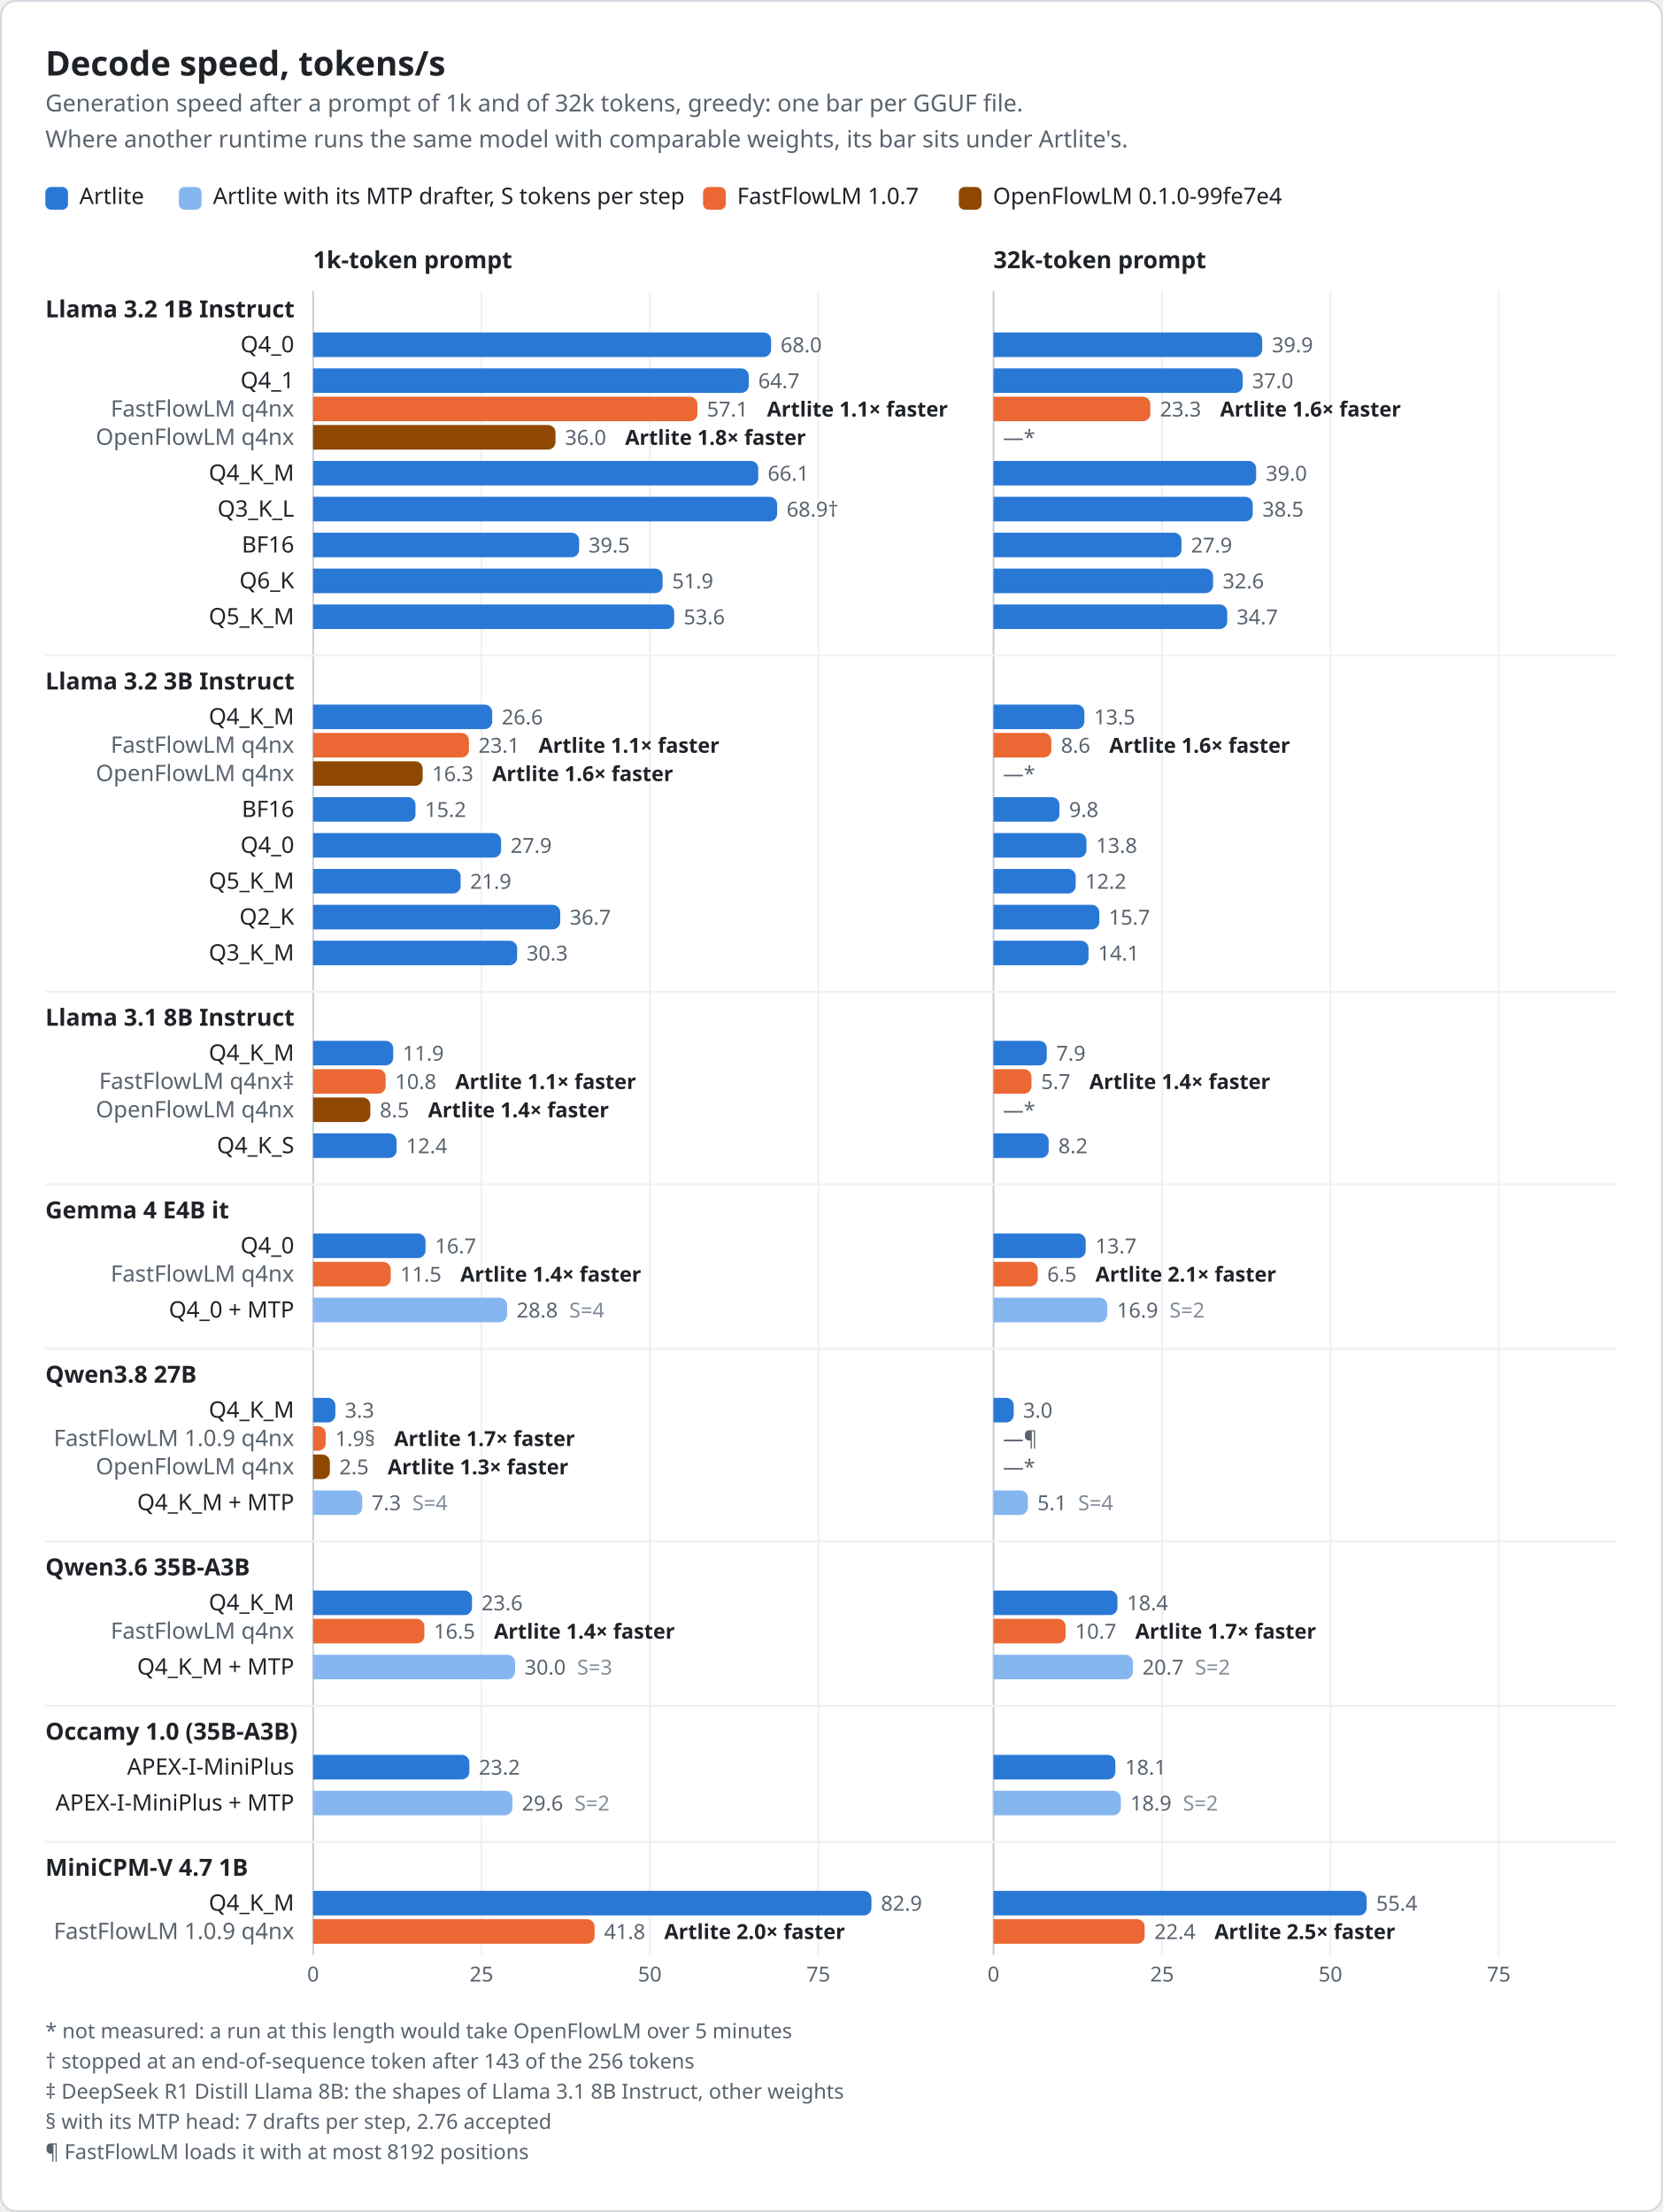
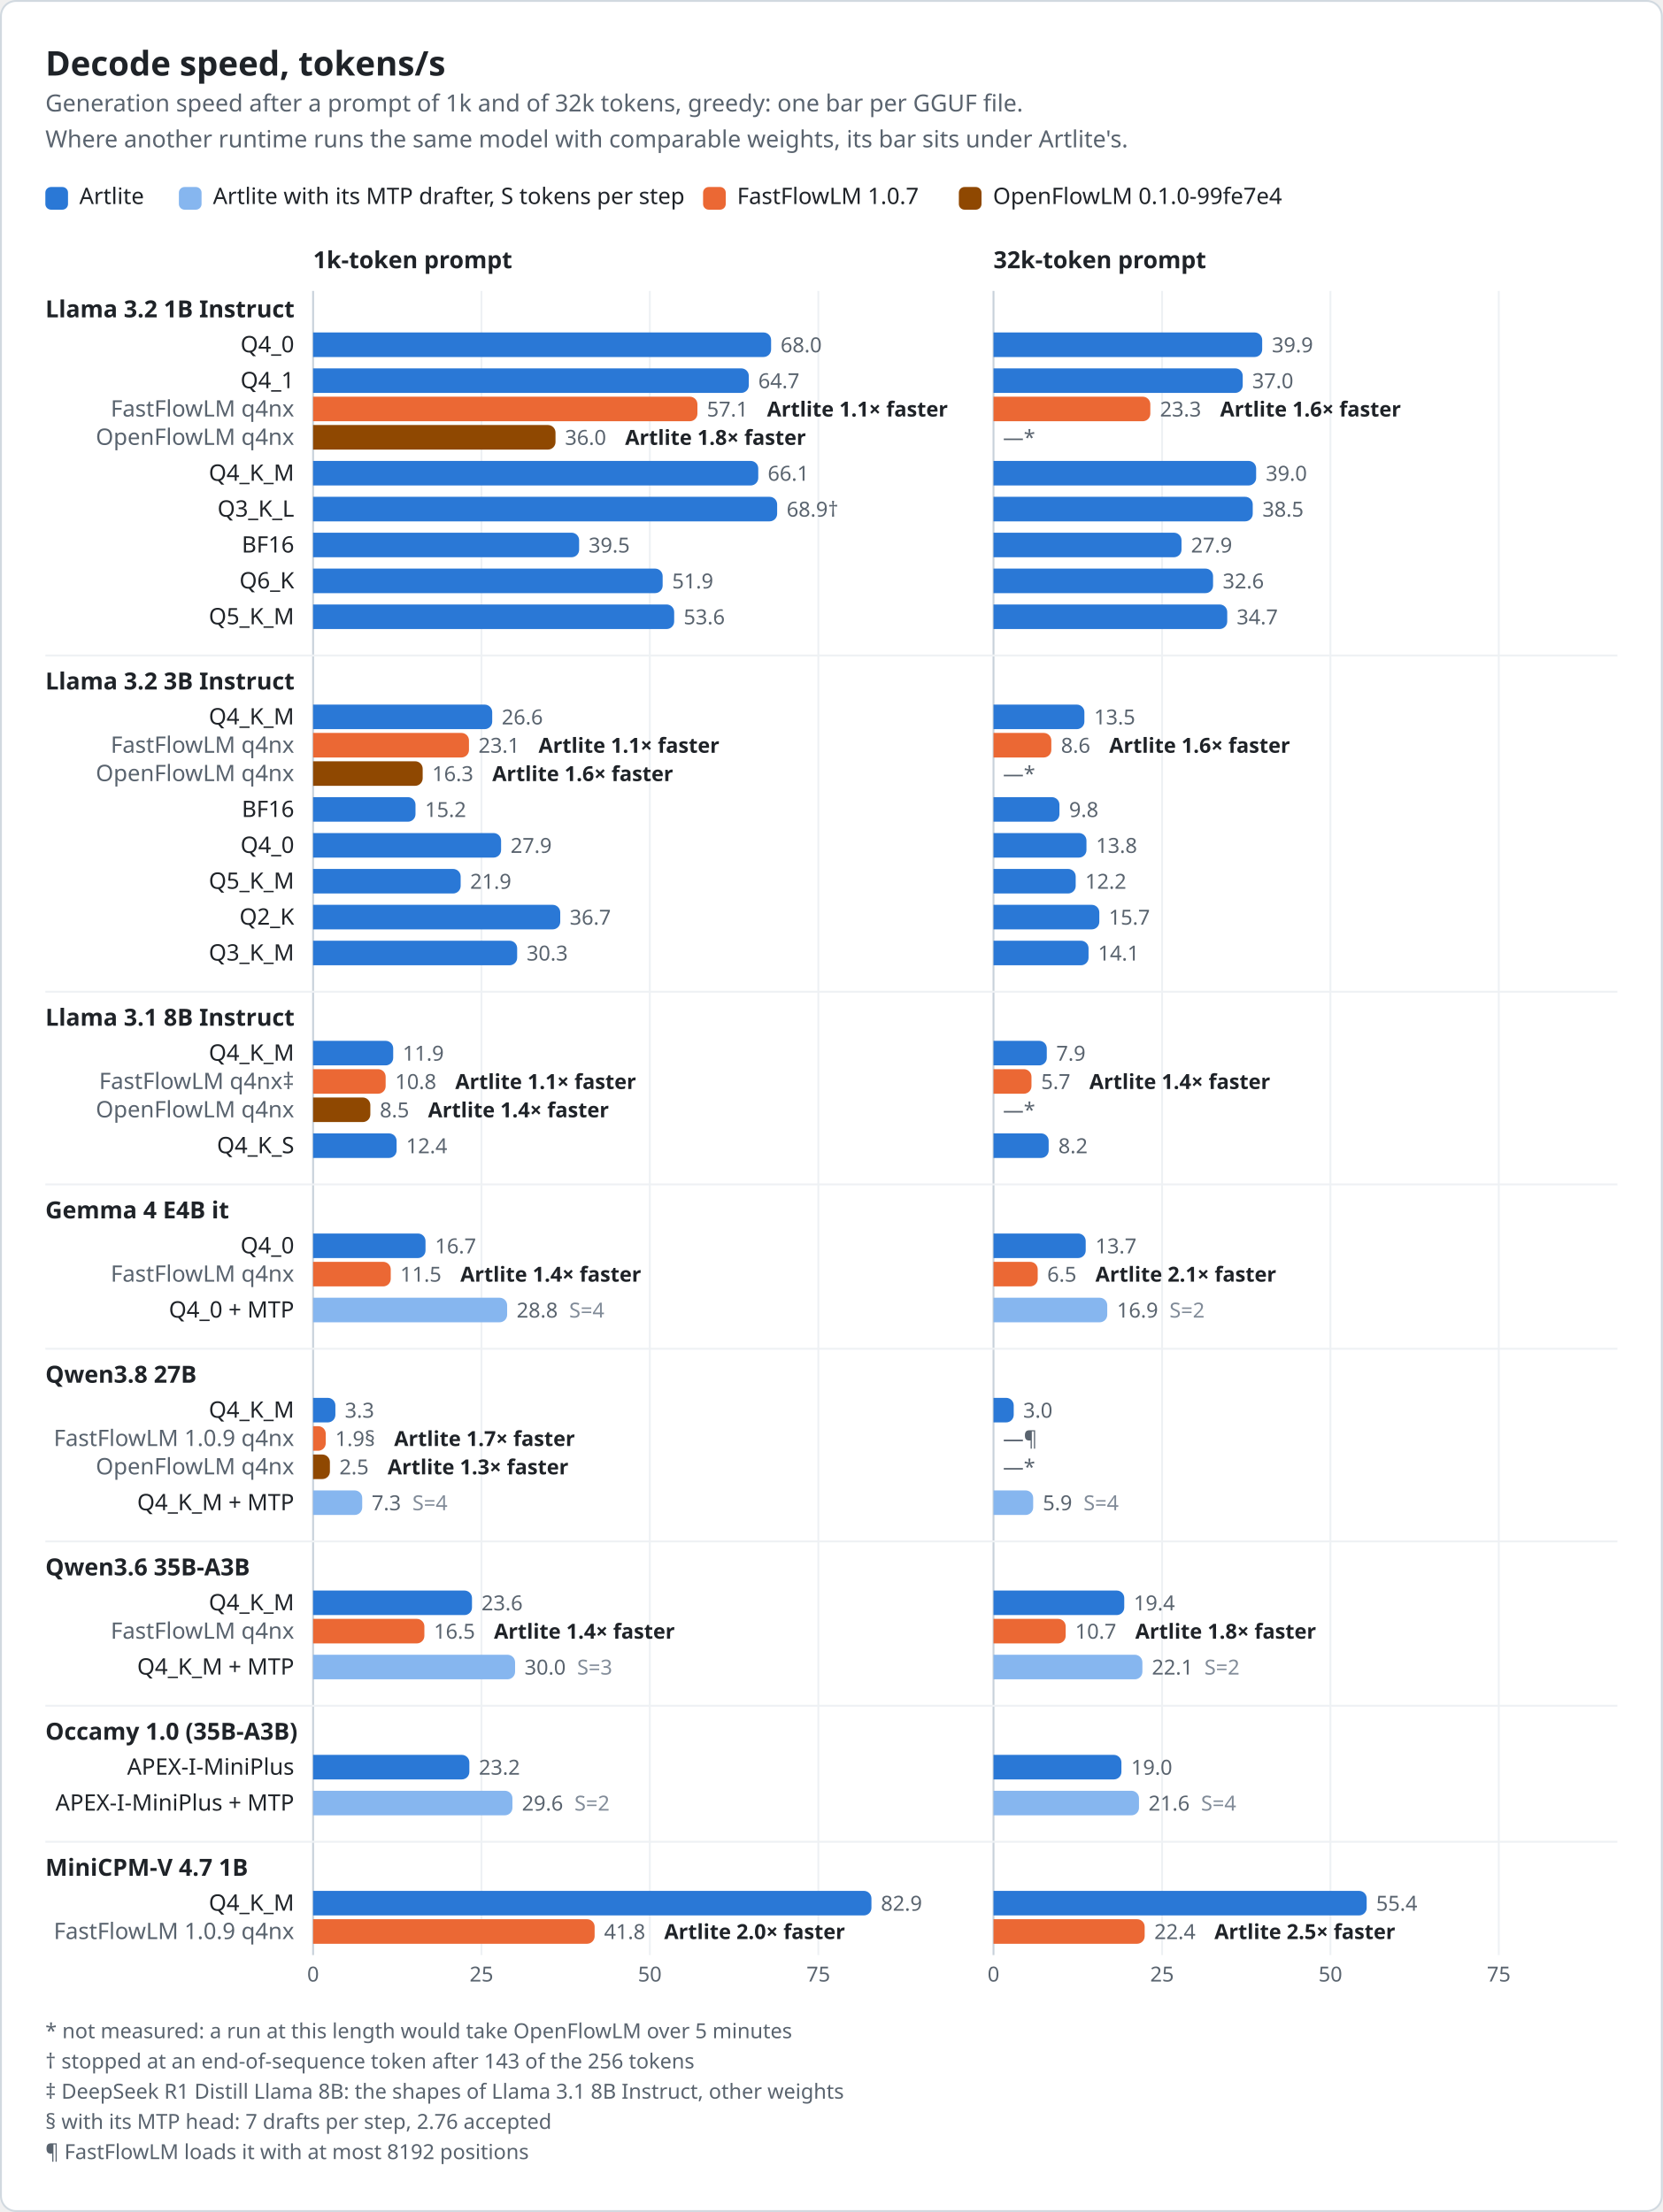
<svg xmlns="http://www.w3.org/2000/svg" width="880" height="1171" viewBox="0 0 880 1171" role="img" aria-labelledby="t d">
  <style>text{font-family:-apple-system, BlinkMacSystemFont, "Segoe UI", "Noto Sans", Helvetica, Arial, sans-serif;font-size:11px;fill:#59636e;font-variant-numeric:tabular-nums}.title{font-size:18px;font-weight:600;fill:#1f2328}.sub{font-size:12.5px}.h{font-size:12.5px;font-weight:600;fill:#1f2328}.lbl{font-size:12px;fill:#1f2328}.lbl2{font-size:12px}.strong{font-weight:600;fill:#1f2328}.muted{fill:#818b98}.small{font-size:10px}.halo{paint-order:stroke;stroke:#ffffff;stroke-width:3px;stroke-linejoin:round}.grid{stroke:#eef1f4}.axis{stroke:#c8d1da}.guide{stroke:#d5dce3}.bracket{stroke:#59636e;fill:none}.ft{fill:#86b6ef}.detail{font-size:12px;font-weight:400;fill:#59636e}.tile{fill:#eef1f4;stroke:#59636e;stroke-width:1}.cut{stroke:#59636e;stroke-width:.75;fill:none}.f0{fill:#2a78d6}.l0{stroke:#2a78d6;stroke-width:2;fill:none;stroke-linejoin:round;stroke-linecap:round}.d0{fill:#2a78d6;stroke:#ffffff;stroke-width:1.5}.b0{fill:#2a78d6;fill-opacity:.16}.f1{fill:#eb6834}.l1{stroke:#eb6834;stroke-width:2;fill:none;stroke-linejoin:round;stroke-linecap:round}.d1{fill:#eb6834;stroke:#ffffff;stroke-width:1.5}.b1{fill:#eb6834;fill-opacity:.16}.f2{fill:#1baf7a}.l2{stroke:#1baf7a;stroke-width:2;fill:none;stroke-linejoin:round;stroke-linecap:round}.d2{fill:#1baf7a;stroke:#ffffff;stroke-width:1.5}.b2{fill:#1baf7a;fill-opacity:.16}.f3{fill:#8f4801}.l3{stroke:#8f4801;stroke-width:2;fill:none;stroke-linejoin:round;stroke-linecap:round}.d3{fill:#8f4801;stroke:#ffffff;stroke-width:1.5}.b3{fill:#8f4801;fill-opacity:.16}</style>
  <rect x="0.5" y="0.5" width="879" height="1170" rx="8" fill="#ffffff" stroke="#d1d9e0" />
  <text x="24.0" y="40.0" class="title">Decode speed, tokens/s</text>
  <text x="24.0" y="59.0" class="sub">Generation speed after a prompt of 1k and of 32k tokens, greedy: one bar per GGUF file.</text>
  <text x="24.0" y="78.0" class="sub">Where another runtime runs the same model with comparable weights, its bar sits under Artlite's.</text>
  <rect x="24" y="99" width="12" height="12" rx="3" class="f0" />
  <text x="42.0" y="108.0" class="lbl">Artlite</text>
  <rect x="94.672" y="99" width="12" height="12" rx="3" class="ft" />
  <text x="112.7" y="108.0" class="lbl">Artlite with its MTP drafter, S tokens per step</text>
  <rect x="372.092" y="99" width="12" height="12" rx="3" class="f1" />
  <text x="390.1" y="108.0" class="lbl">FastFlowLM 1.0.7</text>
  <rect x="507.456" y="99" width="12" height="12" rx="3" class="f3" />
  <text x="525.5" y="108.0" class="lbl">OpenFlowLM 0.1.0-99fe7e4</text>
  <text x="165.7" y="142.0" class="h">1k-token prompt</text>
  <text x="525.8" y="142.0" class="h">32k-token prompt</text>
  <line x1="165.7" y1="154.0" x2="165.7" y2="1035.0" class="axis" />
  <text x="165.7" y="1049.0" text-anchor="middle">0</text>
  <line x1="254.8" y1="154.0" x2="254.8" y2="1035.0" class="grid" />
  <text x="254.8" y="1049.0" text-anchor="middle">25</text>
  <line x1="343.9" y1="154.0" x2="343.9" y2="1035.0" class="grid" />
  <text x="343.9" y="1049.0" text-anchor="middle">50</text>
  <line x1="433.1" y1="154.0" x2="433.1" y2="1035.0" class="grid" />
  <text x="433.1" y="1049.0" text-anchor="middle">75</text>
  <line x1="525.8" y1="154.0" x2="525.8" y2="1035.0" class="axis" />
  <text x="525.8" y="1049.0" text-anchor="middle">0</text>
  <line x1="615.0" y1="154.0" x2="615.0" y2="1035.0" class="grid" />
  <text x="615.0" y="1049.0" text-anchor="middle">25</text>
  <line x1="704.1" y1="154.0" x2="704.1" y2="1035.0" class="grid" />
  <text x="704.1" y="1049.0" text-anchor="middle">50</text>
  <line x1="793.2" y1="154.0" x2="793.2" y2="1035.0" class="grid" />
  <text x="793.2" y="1049.0" text-anchor="middle">75</text>
  <text x="24" y="168.0" class="h">Llama 3.2 1B Instruct</text>
  <text x="155.7" y="186.5" text-anchor="end" class="lbl">Q4_0</text>
  <path d="M165.7,176.0h238.4a4.0,4.0 0 0 1 4.0,4.0v5.0a4.0,4.0 0 0 1 -4.0,4.0h-238.4z" class="f0" />
  <text x="413.1" y="186.5">68.0</text>
  <path d="M525.8,176.0h138.2a4.0,4.0 0 0 1 4.0,4.0v5.0a4.0,4.0 0 0 1 -4.0,4.0h-138.2z" class="f0" />
  <text x="673.1" y="186.5">39.9</text>
  <text x="155.7" y="205.5" text-anchor="end" class="lbl">Q4_1</text>
  <path d="M165.7,195.0h226.6a4.0,4.0 0 0 1 4.0,4.0v5.0a4.0,4.0 0 0 1 -4.0,4.0h-226.6z" class="f0" />
  <text x="401.3" y="205.5">64.7</text>
  <path d="M525.8,195.0h127.9a4.0,4.0 0 0 1 4.0,4.0v5.0a4.0,4.0 0 0 1 -4.0,4.0h-127.9z" class="f0" />
  <text x="662.7" y="205.5">37.0</text>
  <text x="155.7" y="220.5" text-anchor="end" class="lbl2">FastFlowLM q4nx</text>
  <path d="M165.7,210.0h199.4a4.0,4.0 0 0 1 4.0,4.0v5.0a4.0,4.0 0 0 1 -4.0,4.0h-199.4z" class="f1" />
  <text x="374.1" y="220.5">57.1<tspan dx="10" class="strong">Artlite 1.1× faster</tspan>
  </text>
  <path d="M525.8,210.0h79.0a4.0,4.0 0 0 1 4.0,4.0v5.0a4.0,4.0 0 0 1 -4.0,4.0h-79.0z" class="f1" />
  <text x="613.9" y="220.5">23.3<tspan dx="10" class="strong">Artlite 1.6× faster</tspan>
  </text>
  <text x="155.7" y="235.5" text-anchor="end" class="lbl2">OpenFlowLM q4nx</text>
  <path d="M165.7,225.0h124.3a4.0,4.0 0 0 1 4.0,4.0v5.0a4.0,4.0 0 0 1 -4.0,4.0h-124.3z" class="f3" />
  <text x="299.0" y="235.5">36.0<tspan dx="10" class="strong">Artlite 1.8× faster</tspan>
  </text>
  <text x="530.8" y="235.5">—*</text>
  <text x="155.7" y="254.5" text-anchor="end" class="lbl">Q4_K_M</text>
  <path d="M165.7,244.0h231.6a4.0,4.0 0 0 1 4.0,4.0v5.0a4.0,4.0 0 0 1 -4.0,4.0h-231.6z" class="f0" />
  <text x="406.3" y="254.5">66.1</text>
  <path d="M525.8,244.0h135.0a4.0,4.0 0 0 1 4.0,4.0v5.0a4.0,4.0 0 0 1 -4.0,4.0h-135.0z" class="f0" />
  <text x="669.9" y="254.5">39.0</text>
  <text x="155.7" y="273.5" text-anchor="end" class="lbl">Q3_K_L</text>
  <path d="M165.7,263.0h241.6a4.0,4.0 0 0 1 4.0,4.0v5.0a4.0,4.0 0 0 1 -4.0,4.0h-241.6z" class="f0" />
  <text x="416.3" y="273.5">68.9†</text>
  <path d="M525.8,263.0h133.2a4.0,4.0 0 0 1 4.0,4.0v5.0a4.0,4.0 0 0 1 -4.0,4.0h-133.2z" class="f0" />
  <text x="668.1" y="273.5">38.5</text>
  <text x="155.7" y="292.5" text-anchor="end" class="lbl">BF16</text>
  <path d="M165.7,282.0h136.8a4.0,4.0 0 0 1 4.0,4.0v5.0a4.0,4.0 0 0 1 -4.0,4.0h-136.8z" class="f0" />
  <text x="311.5" y="292.5">39.5</text>
  <path d="M525.8,282.0h95.5a4.0,4.0 0 0 1 4.0,4.0v5.0a4.0,4.0 0 0 1 -4.0,4.0h-95.5z" class="f0" />
  <text x="630.3" y="292.5">27.9</text>
  <text x="155.7" y="311.5" text-anchor="end" class="lbl">Q6_K</text>
  <path d="M165.7,301.0h181.0a4.0,4.0 0 0 1 4.0,4.0v5.0a4.0,4.0 0 0 1 -4.0,4.0h-181.0z" class="f0" />
  <text x="355.7" y="311.5">51.9</text>
  <path d="M525.8,301.0h112.2a4.0,4.0 0 0 1 4.0,4.0v5.0a4.0,4.0 0 0 1 -4.0,4.0h-112.2z" class="f0" />
  <text x="647.1" y="311.5">32.6</text>
  <text x="155.7" y="330.5" text-anchor="end" class="lbl">Q5_K_M</text>
  <path d="M165.7,320.0h187.1a4.0,4.0 0 0 1 4.0,4.0v5.0a4.0,4.0 0 0 1 -4.0,4.0h-187.1z" class="f0" />
  <text x="361.8" y="330.5">53.6</text>
  <path d="M525.8,320.0h119.7a4.0,4.0 0 0 1 4.0,4.0v5.0a4.0,4.0 0 0 1 -4.0,4.0h-119.7z" class="f0" />
  <text x="654.5" y="330.5">34.7</text>
  <line x1="24" y1="347.0" x2="856" y2="347.0" class="grid" />
  <text x="24" y="365.0" class="h">Llama 3.2 3B Instruct</text>
  <text x="155.7" y="383.5" text-anchor="end" class="lbl">Q4_K_M</text>
  <path d="M165.7,373.0h90.8a4.0,4.0 0 0 1 4.0,4.0v5.0a4.0,4.0 0 0 1 -4.0,4.0h-90.8z" class="f0" />
  <text x="265.5" y="383.5">26.6</text>
  <path d="M525.8,373.0h44.1a4.0,4.0 0 0 1 4.0,4.0v5.0a4.0,4.0 0 0 1 -4.0,4.0h-44.1z" class="f0" />
  <text x="579.0" y="383.5">13.5</text>
  <text x="155.7" y="398.5" text-anchor="end" class="lbl2">FastFlowLM q4nx</text>
  <path d="M165.7,388.0h78.5a4.0,4.0 0 0 1 4.0,4.0v5.0a4.0,4.0 0 0 1 -4.0,4.0h-78.5z" class="f1" />
  <text x="253.2" y="398.5">23.1<tspan dx="10" class="strong">Artlite 1.1× faster</tspan>
  </text>
  <path d="M525.8,388.0h26.6a4.0,4.0 0 0 1 4.0,4.0v5.0a4.0,4.0 0 0 1 -4.0,4.0h-26.6z" class="f1" />
  <text x="561.5" y="398.5">8.6<tspan dx="10" class="strong">Artlite 1.6× faster</tspan>
  </text>
  <text x="155.7" y="413.5" text-anchor="end" class="lbl2">OpenFlowLM q4nx</text>
  <path d="M165.7,403.0h54.0a4.0,4.0 0 0 1 4.0,4.0v5.0a4.0,4.0 0 0 1 -4.0,4.0h-54.0z" class="f3" />
  <text x="228.7" y="413.5">16.3<tspan dx="10" class="strong">Artlite 1.6× faster</tspan>
  </text>
  <text x="530.8" y="413.5">—*</text>
  <text x="155.7" y="432.5" text-anchor="end" class="lbl">BF16</text>
  <path d="M165.7,422.0h50.2a4.0,4.0 0 0 1 4.0,4.0v5.0a4.0,4.0 0 0 1 -4.0,4.0h-50.2z" class="f0" />
  <text x="224.9" y="432.5">15.2</text>
  <path d="M525.8,422.0h30.9a4.0,4.0 0 0 1 4.0,4.0v5.0a4.0,4.0 0 0 1 -4.0,4.0h-30.9z" class="f0" />
  <text x="565.8" y="432.5">9.8</text>
  <text x="155.7" y="451.5" text-anchor="end" class="lbl">Q4_0</text>
  <path d="M165.7,441.0h95.5a4.0,4.0 0 0 1 4.0,4.0v5.0a4.0,4.0 0 0 1 -4.0,4.0h-95.5z" class="f0" />
  <text x="270.2" y="451.5">27.9</text>
  <path d="M525.8,441.0h45.2a4.0,4.0 0 0 1 4.0,4.0v5.0a4.0,4.0 0 0 1 -4.0,4.0h-45.2z" class="f0" />
  <text x="580.0" y="451.5">13.8</text>
  <text x="155.7" y="470.5" text-anchor="end" class="lbl">Q5_K_M</text>
  <path d="M165.7,460.0h74.1a4.0,4.0 0 0 1 4.0,4.0v5.0a4.0,4.0 0 0 1 -4.0,4.0h-74.1z" class="f0" />
  <text x="248.8" y="470.5">21.9</text>
  <path d="M525.8,460.0h39.5a4.0,4.0 0 0 1 4.0,4.0v5.0a4.0,4.0 0 0 1 -4.0,4.0h-39.5z" class="f0" />
  <text x="574.3" y="470.5">12.2</text>
  <text x="155.7" y="489.5" text-anchor="end" class="lbl">Q2_K</text>
  <path d="M165.7,479.0h126.8a4.0,4.0 0 0 1 4.0,4.0v5.0a4.0,4.0 0 0 1 -4.0,4.0h-126.8z" class="f0" />
  <text x="301.5" y="489.5">36.7</text>
  <path d="M525.8,479.0h52.0a4.0,4.0 0 0 1 4.0,4.0v5.0a4.0,4.0 0 0 1 -4.0,4.0h-52.0z" class="f0" />
  <text x="586.8" y="489.5">15.7</text>
  <text x="155.7" y="508.5" text-anchor="end" class="lbl">Q3_K_M</text>
  <path d="M165.7,498.0h104.0a4.0,4.0 0 0 1 4.0,4.0v5.0a4.0,4.0 0 0 1 -4.0,4.0h-104.0z" class="f0" />
  <text x="278.7" y="508.5">30.3</text>
  <path d="M525.8,498.0h46.3a4.0,4.0 0 0 1 4.0,4.0v5.0a4.0,4.0 0 0 1 -4.0,4.0h-46.3z" class="f0" />
  <text x="581.1" y="508.5">14.1</text>
  <line x1="24" y1="525.0" x2="856" y2="525.0" class="grid" />
  <text x="24" y="543.0" class="h">Llama 3.1 8B Instruct</text>
  <text x="155.7" y="561.5" text-anchor="end" class="lbl">Q4_K_M</text>
  <path d="M165.7,551.0h38.4a4.0,4.0 0 0 1 4.0,4.0v5.0a4.0,4.0 0 0 1 -4.0,4.0h-38.4z" class="f0" />
  <text x="213.1" y="561.5">11.9</text>
  <path d="M525.8,551.0h24.2a4.0,4.0 0 0 1 4.0,4.0v5.0a4.0,4.0 0 0 1 -4.0,4.0h-24.2z" class="f0" />
  <text x="559.0" y="561.5">7.9</text>
  <text x="155.7" y="576.5" text-anchor="end" class="lbl2">FastFlowLM q4nx‡</text>
  <path d="M165.7,566.0h34.4a4.0,4.0 0 0 1 4.0,4.0v5.0a4.0,4.0 0 0 1 -4.0,4.0h-34.4z" class="f1" />
  <text x="209.1" y="576.5">10.8<tspan dx="10" class="strong">Artlite 1.1× faster</tspan>
  </text>
  <path d="M525.8,566.0h16.1a4.0,4.0 0 0 1 4.0,4.0v5.0a4.0,4.0 0 0 1 -4.0,4.0h-16.1z" class="f1" />
  <text x="551.0" y="576.5">5.7<tspan dx="10" class="strong">Artlite 1.4× faster</tspan>
  </text>
  <text x="155.7" y="591.5" text-anchor="end" class="lbl2">OpenFlowLM q4nx</text>
  <path d="M165.7,581.0h26.3a4.0,4.0 0 0 1 4.0,4.0v5.0a4.0,4.0 0 0 1 -4.0,4.0h-26.3z" class="f3" />
  <text x="201.0" y="591.5">8.5<tspan dx="10" class="strong">Artlite 1.4× faster</tspan>
  </text>
  <text x="530.8" y="591.5">—*</text>
  <text x="155.7" y="610.5" text-anchor="end" class="lbl">Q4_K_S</text>
  <path d="M165.7,600.0h40.2a4.0,4.0 0 0 1 4.0,4.0v5.0a4.0,4.0 0 0 1 -4.0,4.0h-40.2z" class="f0" />
  <text x="214.9" y="610.5">12.4</text>
  <path d="M525.8,600.0h25.2a4.0,4.0 0 0 1 4.0,4.0v5.0a4.0,4.0 0 0 1 -4.0,4.0h-25.2z" class="f0" />
  <text x="560.1" y="610.5">8.2</text>
  <line x1="24" y1="627.0" x2="856" y2="627.0" class="grid" />
  <text x="24" y="645.0" class="h">Gemma 4 E4B it</text>
  <text x="155.7" y="663.5" text-anchor="end" class="lbl">Q4_0</text>
  <path d="M165.7,653.0h55.5a4.0,4.0 0 0 1 4.0,4.0v5.0a4.0,4.0 0 0 1 -4.0,4.0h-55.5z" class="f0" />
  <text x="230.2" y="663.5">16.7</text>
  <path d="M525.8,653.0h44.8a4.0,4.0 0 0 1 4.0,4.0v5.0a4.0,4.0 0 0 1 -4.0,4.0h-44.8z" class="f0" />
  <text x="579.7" y="663.5">13.7</text>
  <text x="155.7" y="678.5" text-anchor="end" class="lbl2">FastFlowLM q4nx</text>
  <path d="M165.7,668.0h37.1a4.0,4.0 0 0 1 4.0,4.0v5.0a4.0,4.0 0 0 1 -4.0,4.0h-37.1z" class="f1" />
  <text x="211.8" y="678.5">11.5<tspan dx="10" class="strong">Artlite 1.4× faster</tspan>
  </text>
  <path d="M525.8,668.0h19.4a4.0,4.0 0 0 1 4.0,4.0v5.0a4.0,4.0 0 0 1 -4.0,4.0h-19.4z" class="f1" />
  <text x="554.2" y="678.5">6.5<tspan dx="10" class="strong">Artlite 2.1× faster</tspan>
  </text>
  <text x="155.7" y="697.5" text-anchor="end" class="lbl">Q4_0 + MTP</text>
  <path d="M165.7,687.0h98.7a4.0,4.0 0 0 1 4.0,4.0v5.0a4.0,4.0 0 0 1 -4.0,4.0h-98.7z" class="ft" />
  <text x="273.4" y="697.5">28.8<tspan dx="6" class="muted">S=4</tspan>
  </text>
  <path d="M525.8,687.0h56.2a4.0,4.0 0 0 1 4.0,4.0v5.0a4.0,4.0 0 0 1 -4.0,4.0h-56.2z" class="ft" />
  <text x="591.1" y="697.5">16.9<tspan dx="6" class="muted">S=2</tspan>
  </text>
  <line x1="24" y1="714.0" x2="856" y2="714.0" class="grid" />
  <text x="24" y="732.0" class="h">Qwen3.8 27B</text>
  <text x="155.7" y="750.5" text-anchor="end" class="lbl">Q4_K_M</text>
  <path d="M165.7,740.0h7.8a4.0,4.0 0 0 1 4.0,4.0v5.0a4.0,4.0 0 0 1 -4.0,4.0h-7.8z" class="f0" />
  <text x="182.5" y="750.5">3.3</text>
  <path d="M525.8,740.0h6.7a4.0,4.0 0 0 1 4.0,4.0v5.0a4.0,4.0 0 0 1 -4.0,4.0h-6.7z" class="f0" />
  <text x="541.5" y="750.5">3.0</text>
  <text x="155.7" y="765.5" text-anchor="end" class="lbl2">FastFlowLM 1.0.9 q4nx</text>
  <path d="M165.7,755.0h2.7a4.0,4.0 0 0 1 4.0,4.0v5.0a4.0,4.0 0 0 1 -4.0,4.0h-2.7z" class="f1" />
  <text x="177.4" y="765.5">1.9§<tspan dx="10" class="strong">Artlite 1.7× faster</tspan>
  </text>
  <text x="530.8" y="765.5">—¶</text>
  <text x="155.7" y="780.5" text-anchor="end" class="lbl2">OpenFlowLM q4nx</text>
  <path d="M165.7,770.0h4.9a4.0,4.0 0 0 1 4.0,4.0v5.0a4.0,4.0 0 0 1 -4.0,4.0h-4.9z" class="f3" />
  <text x="179.6" y="780.5">2.5<tspan dx="10" class="strong">Artlite 1.3× faster</tspan>
  </text>
  <text x="530.8" y="780.5">—*</text>
  <text x="155.7" y="799.5" text-anchor="end" class="lbl">Q4_K_M + MTP</text>
  <path d="M165.7,789.0h22.0a4.0,4.0 0 0 1 4.0,4.0v5.0a4.0,4.0 0 0 1 -4.0,4.0h-22.0z" class="ft" />
  <text x="196.7" y="799.5">7.3<tspan dx="6" class="muted">S=4</tspan>
  </text>
-   <path d="M525.8,789.0h14.2a4.0,4.0 0 0 1 4.0,4.0v5.0a4.0,4.0 0 0 1 -4.0,4.0h-14.2z" class="ft" />
-   <text x="549.0" y="799.5">5.1<tspan dx="6" class="muted">S=4</tspan>
+   <path d="M525.8,789.0h17.0a4.0,4.0 0 0 1 4.0,4.0v5.0a4.0,4.0 0 0 1 -4.0,4.0h-17.0z" class="ft" />
+   <text x="551.9" y="799.5">5.9<tspan dx="6" class="muted">S=4</tspan>
  </text>
  <line x1="24" y1="816.0" x2="856" y2="816.0" class="grid" />
  <text x="24" y="834.0" class="h">Qwen3.6 35B-A3B</text>
  <text x="155.7" y="852.5" text-anchor="end" class="lbl">Q4_K_M</text>
  <path d="M165.7,842.0h80.1a4.0,4.0 0 0 1 4.0,4.0v5.0a4.0,4.0 0 0 1 -4.0,4.0h-80.1z" class="f0" />
  <text x="254.8" y="852.5">23.6</text>
-   <path d="M525.8,842.0h61.6a4.0,4.0 0 0 1 4.0,4.0v5.0a4.0,4.0 0 0 1 -4.0,4.0h-61.6z" class="f0" />
-   <text x="596.4" y="852.5">18.4</text>
+   <path d="M525.8,842.0h65.2a4.0,4.0 0 0 1 4.0,4.0v5.0a4.0,4.0 0 0 1 -4.0,4.0h-65.2z" class="f0" />
+   <text x="600.0" y="852.5">19.4</text>
  <text x="155.7" y="867.5" text-anchor="end" class="lbl2">FastFlowLM q4nx</text>
  <path d="M165.7,857.0h54.9a4.0,4.0 0 0 1 4.0,4.0v5.0a4.0,4.0 0 0 1 -4.0,4.0h-54.9z" class="f1" />
  <text x="229.6" y="867.5">16.5<tspan dx="10" class="strong">Artlite 1.4× faster</tspan>
  </text>
  <path d="M525.8,857.0h34.2a4.0,4.0 0 0 1 4.0,4.0v5.0a4.0,4.0 0 0 1 -4.0,4.0h-34.2z" class="f1" />
-   <text x="569.0" y="867.5">10.7<tspan dx="10" class="strong">Artlite 1.7× faster</tspan>
+   <text x="569.0" y="867.5">10.7<tspan dx="10" class="strong">Artlite 1.8× faster</tspan>
  </text>
  <text x="155.7" y="886.5" text-anchor="end" class="lbl">Q4_K_M + MTP</text>
  <path d="M165.7,876.0h102.9a4.0,4.0 0 0 1 4.0,4.0v5.0a4.0,4.0 0 0 1 -4.0,4.0h-102.9z" class="ft" />
  <text x="277.6" y="886.5">30.0<tspan dx="6" class="muted">S=3</tspan>
  </text>
-   <path d="M525.8,876.0h69.8a4.0,4.0 0 0 1 4.0,4.0v5.0a4.0,4.0 0 0 1 -4.0,4.0h-69.8z" class="ft" />
-   <text x="604.6" y="886.5">20.7<tspan dx="6" class="muted">S=2</tspan>
+   <path d="M525.8,876.0h74.8a4.0,4.0 0 0 1 4.0,4.0v5.0a4.0,4.0 0 0 1 -4.0,4.0h-74.8z" class="ft" />
+   <text x="609.6" y="886.5">22.1<tspan dx="6" class="muted">S=2</tspan>
  </text>
  <line x1="24" y1="903.0" x2="856" y2="903.0" class="grid" />
  <text x="24" y="921.0" class="h">Occamy 1.0 (35B-A3B)</text>
  <text x="155.7" y="939.5" text-anchor="end" class="lbl">APEX-I-MiniPlus</text>
  <path d="M165.7,929.0h78.7a4.0,4.0 0 0 1 4.0,4.0v5.0a4.0,4.0 0 0 1 -4.0,4.0h-78.7z" class="f0" />
  <text x="253.4" y="939.5">23.2</text>
-   <path d="M525.8,929.0h60.5a4.0,4.0 0 0 1 4.0,4.0v5.0a4.0,4.0 0 0 1 -4.0,4.0h-60.5z" class="f0" />
-   <text x="595.4" y="939.5">18.1</text>
+   <path d="M525.8,929.0h63.7a4.0,4.0 0 0 1 4.0,4.0v5.0a4.0,4.0 0 0 1 -4.0,4.0h-63.7z" class="f0" />
+   <text x="598.6" y="939.5">19.0</text>
  <text x="155.7" y="958.5" text-anchor="end" class="lbl">APEX-I-MiniPlus + MTP</text>
  <path d="M165.7,948.0h101.5a4.0,4.0 0 0 1 4.0,4.0v5.0a4.0,4.0 0 0 1 -4.0,4.0h-101.5z" class="ft" />
  <text x="276.2" y="958.5">29.6<tspan dx="6" class="muted">S=2</tspan>
  </text>
-   <path d="M525.8,948.0h63.4a4.0,4.0 0 0 1 4.0,4.0v5.0a4.0,4.0 0 0 1 -4.0,4.0h-63.4z" class="ft" />
-   <text x="598.2" y="958.5">18.9<tspan dx="6" class="muted">S=2</tspan>
+   <path d="M525.8,948.0h73.0a4.0,4.0 0 0 1 4.0,4.0v5.0a4.0,4.0 0 0 1 -4.0,4.0h-73.0z" class="ft" />
+   <text x="607.8" y="958.5">21.6<tspan dx="6" class="muted">S=4</tspan>
  </text>
  <line x1="24" y1="975.0" x2="856" y2="975.0" class="grid" />
  <text x="24" y="993.0" class="h">MiniCPM-V 4.7 1B</text>
  <text x="155.7" y="1011.5" text-anchor="end" class="lbl">Q4_K_M</text>
  <path d="M165.7,1001.0h291.5a4.0,4.0 0 0 1 4.0,4.0v5.0a4.0,4.0 0 0 1 -4.0,4.0h-291.5z" class="f0" />
  <text x="466.2" y="1011.5">82.9</text>
  <path d="M525.8,1001.0h193.5a4.0,4.0 0 0 1 4.0,4.0v5.0a4.0,4.0 0 0 1 -4.0,4.0h-193.5z" class="f0" />
  <text x="728.3" y="1011.5">55.4</text>
  <text x="155.7" y="1026.5" text-anchor="end" class="lbl2">FastFlowLM 1.0.9 q4nx</text>
  <path d="M165.7,1016.0h145.0a4.0,4.0 0 0 1 4.0,4.0v5.0a4.0,4.0 0 0 1 -4.0,4.0h-145.0z" class="f1" />
  <text x="319.7" y="1026.5">41.8<tspan dx="10" class="strong">Artlite 2.0× faster</tspan>
  </text>
  <path d="M525.8,1016.0h76.0a4.0,4.0 0 0 1 4.0,4.0v5.0a4.0,4.0 0 0 1 -4.0,4.0h-76.0z" class="f1" />
  <text x="610.9" y="1026.5">22.4<tspan dx="10" class="strong">Artlite 2.5× faster</tspan>
  </text>
  <text x="24.0" y="1079.0">* not measured: a run at this length would take OpenFlowLM over 5 minutes</text>
  <text x="24.0" y="1095.0">† stopped at an end-of-sequence token after 143 of the 256 tokens</text>
  <text x="24.0" y="1111.0">‡ DeepSeek R1 Distill Llama 8B: the shapes of Llama 3.1 8B Instruct, other weights</text>
  <text x="24.0" y="1127.0">§ with its MTP head: 7 drafts per step, 2.76 accepted</text>
  <text x="24.0" y="1143.0">¶ FastFlowLM loads it with at most 8192 positions</text>
</svg>
